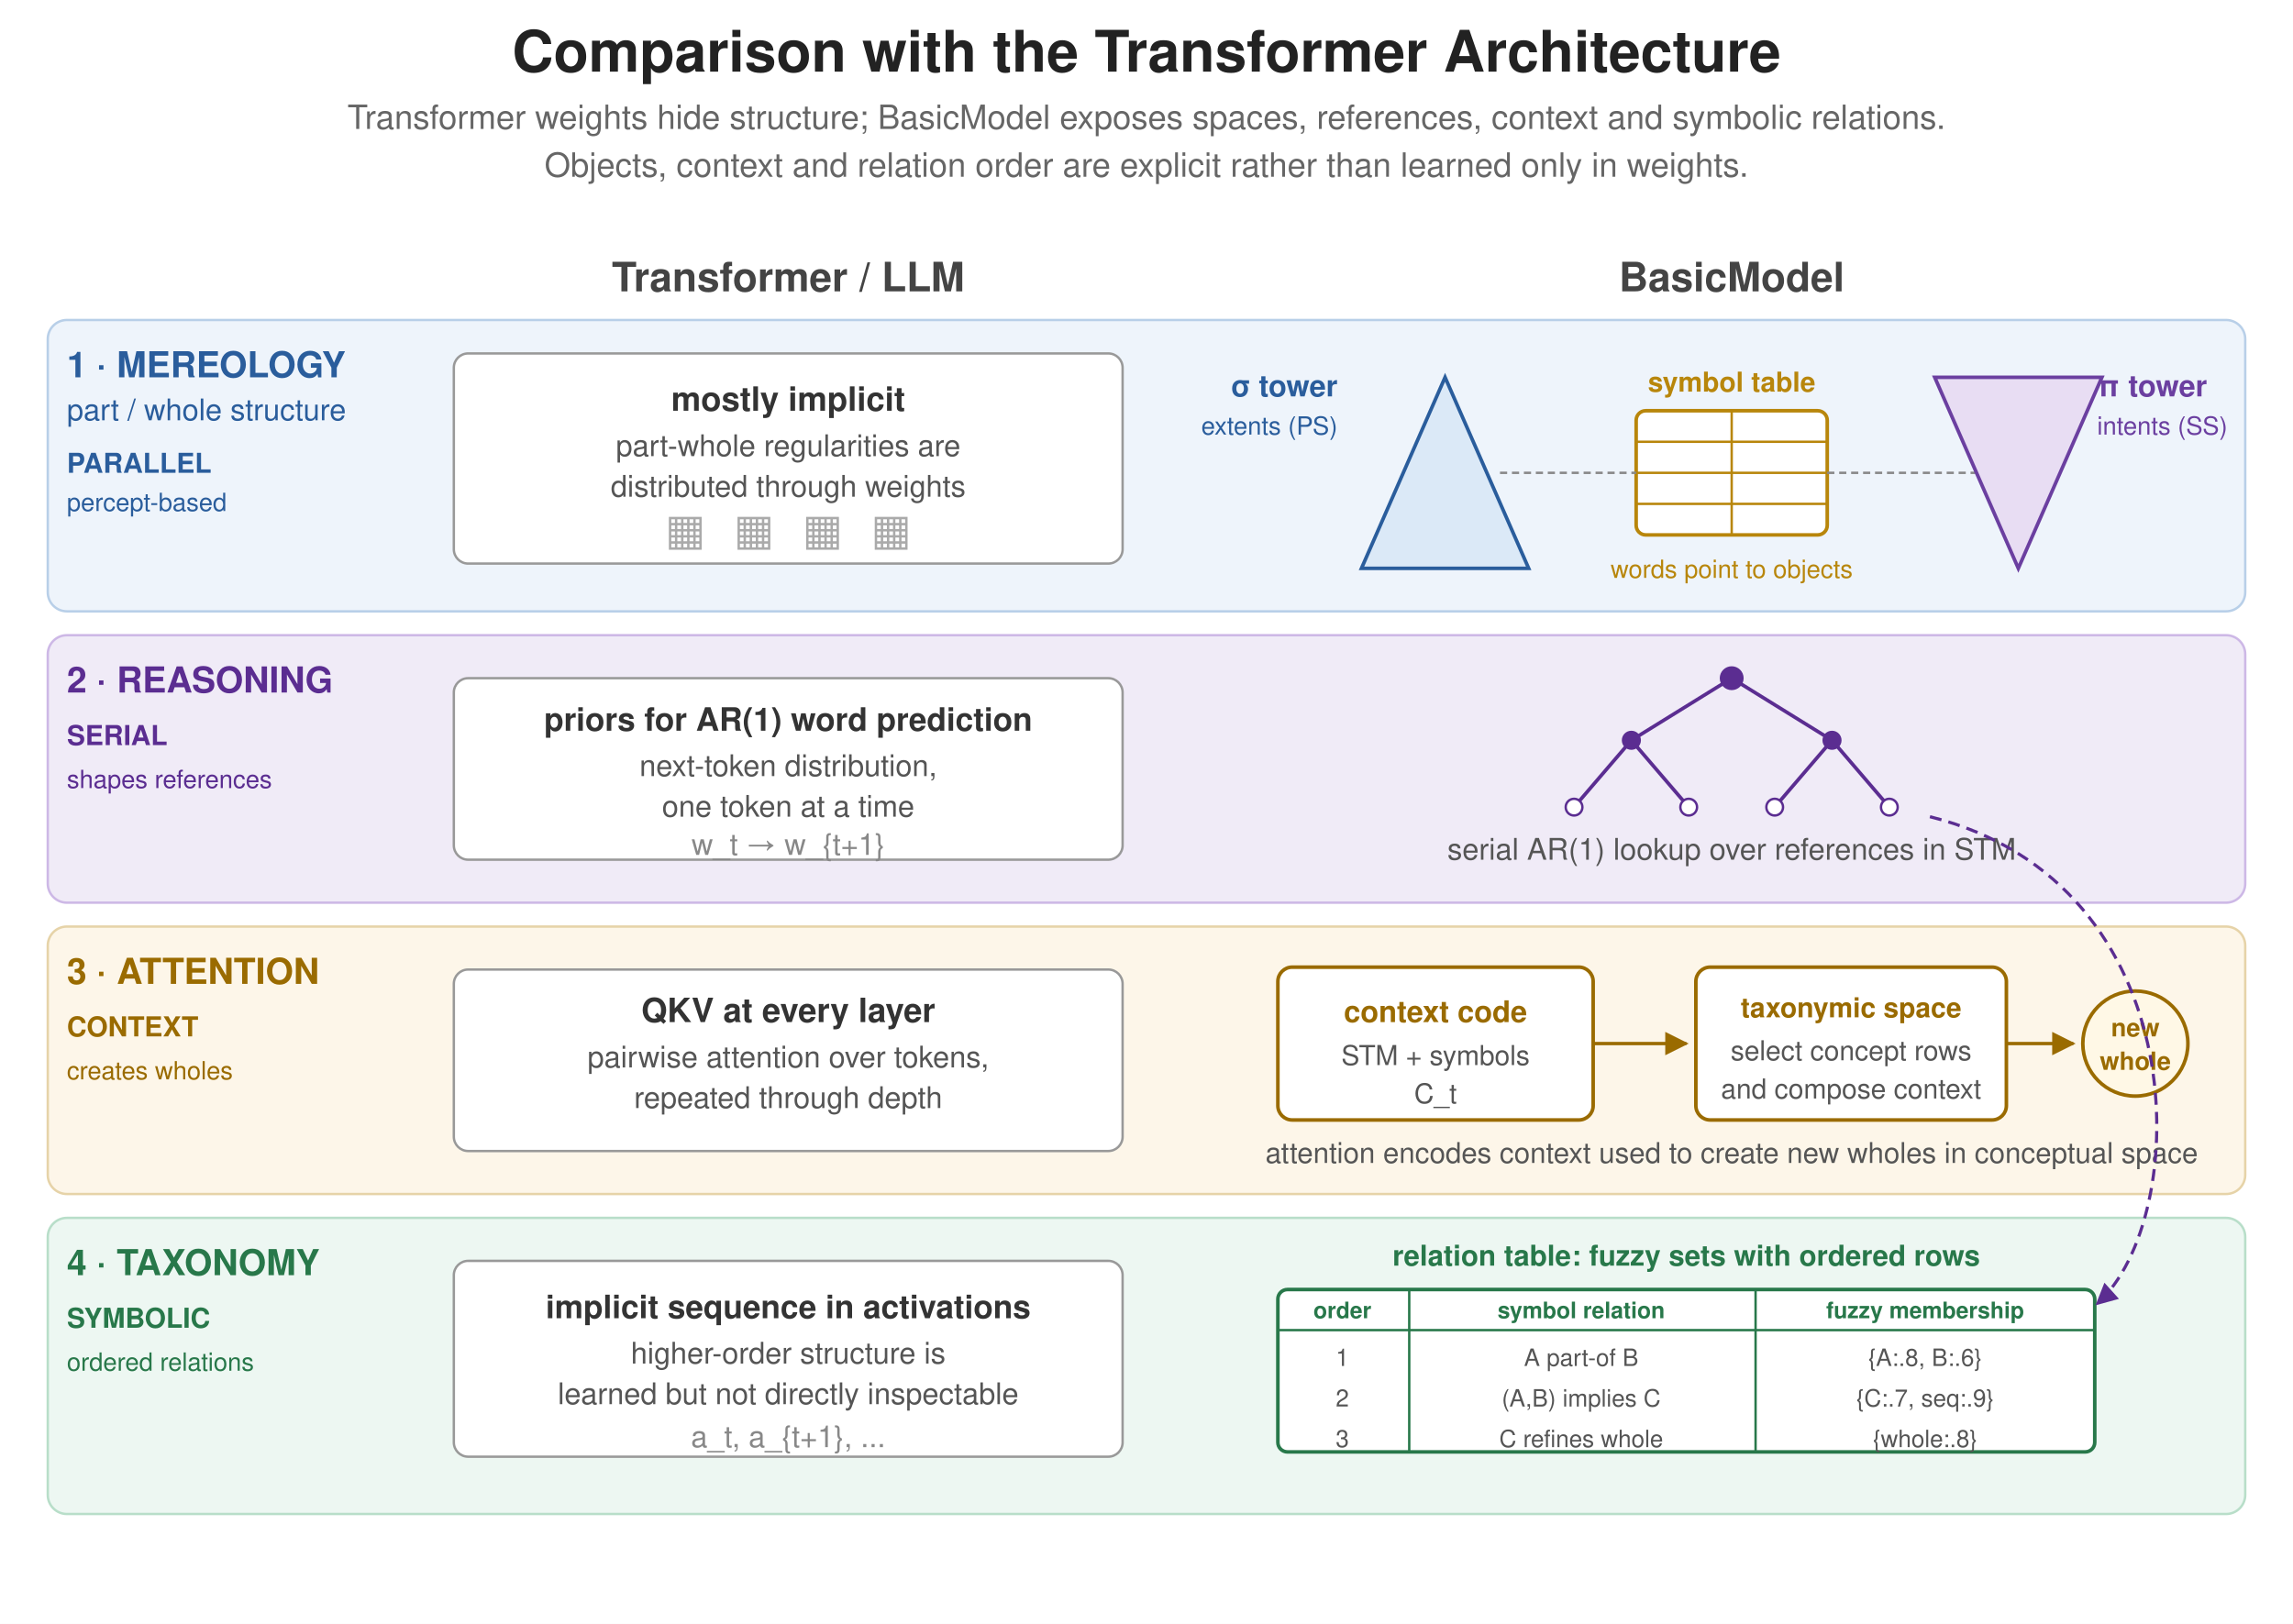
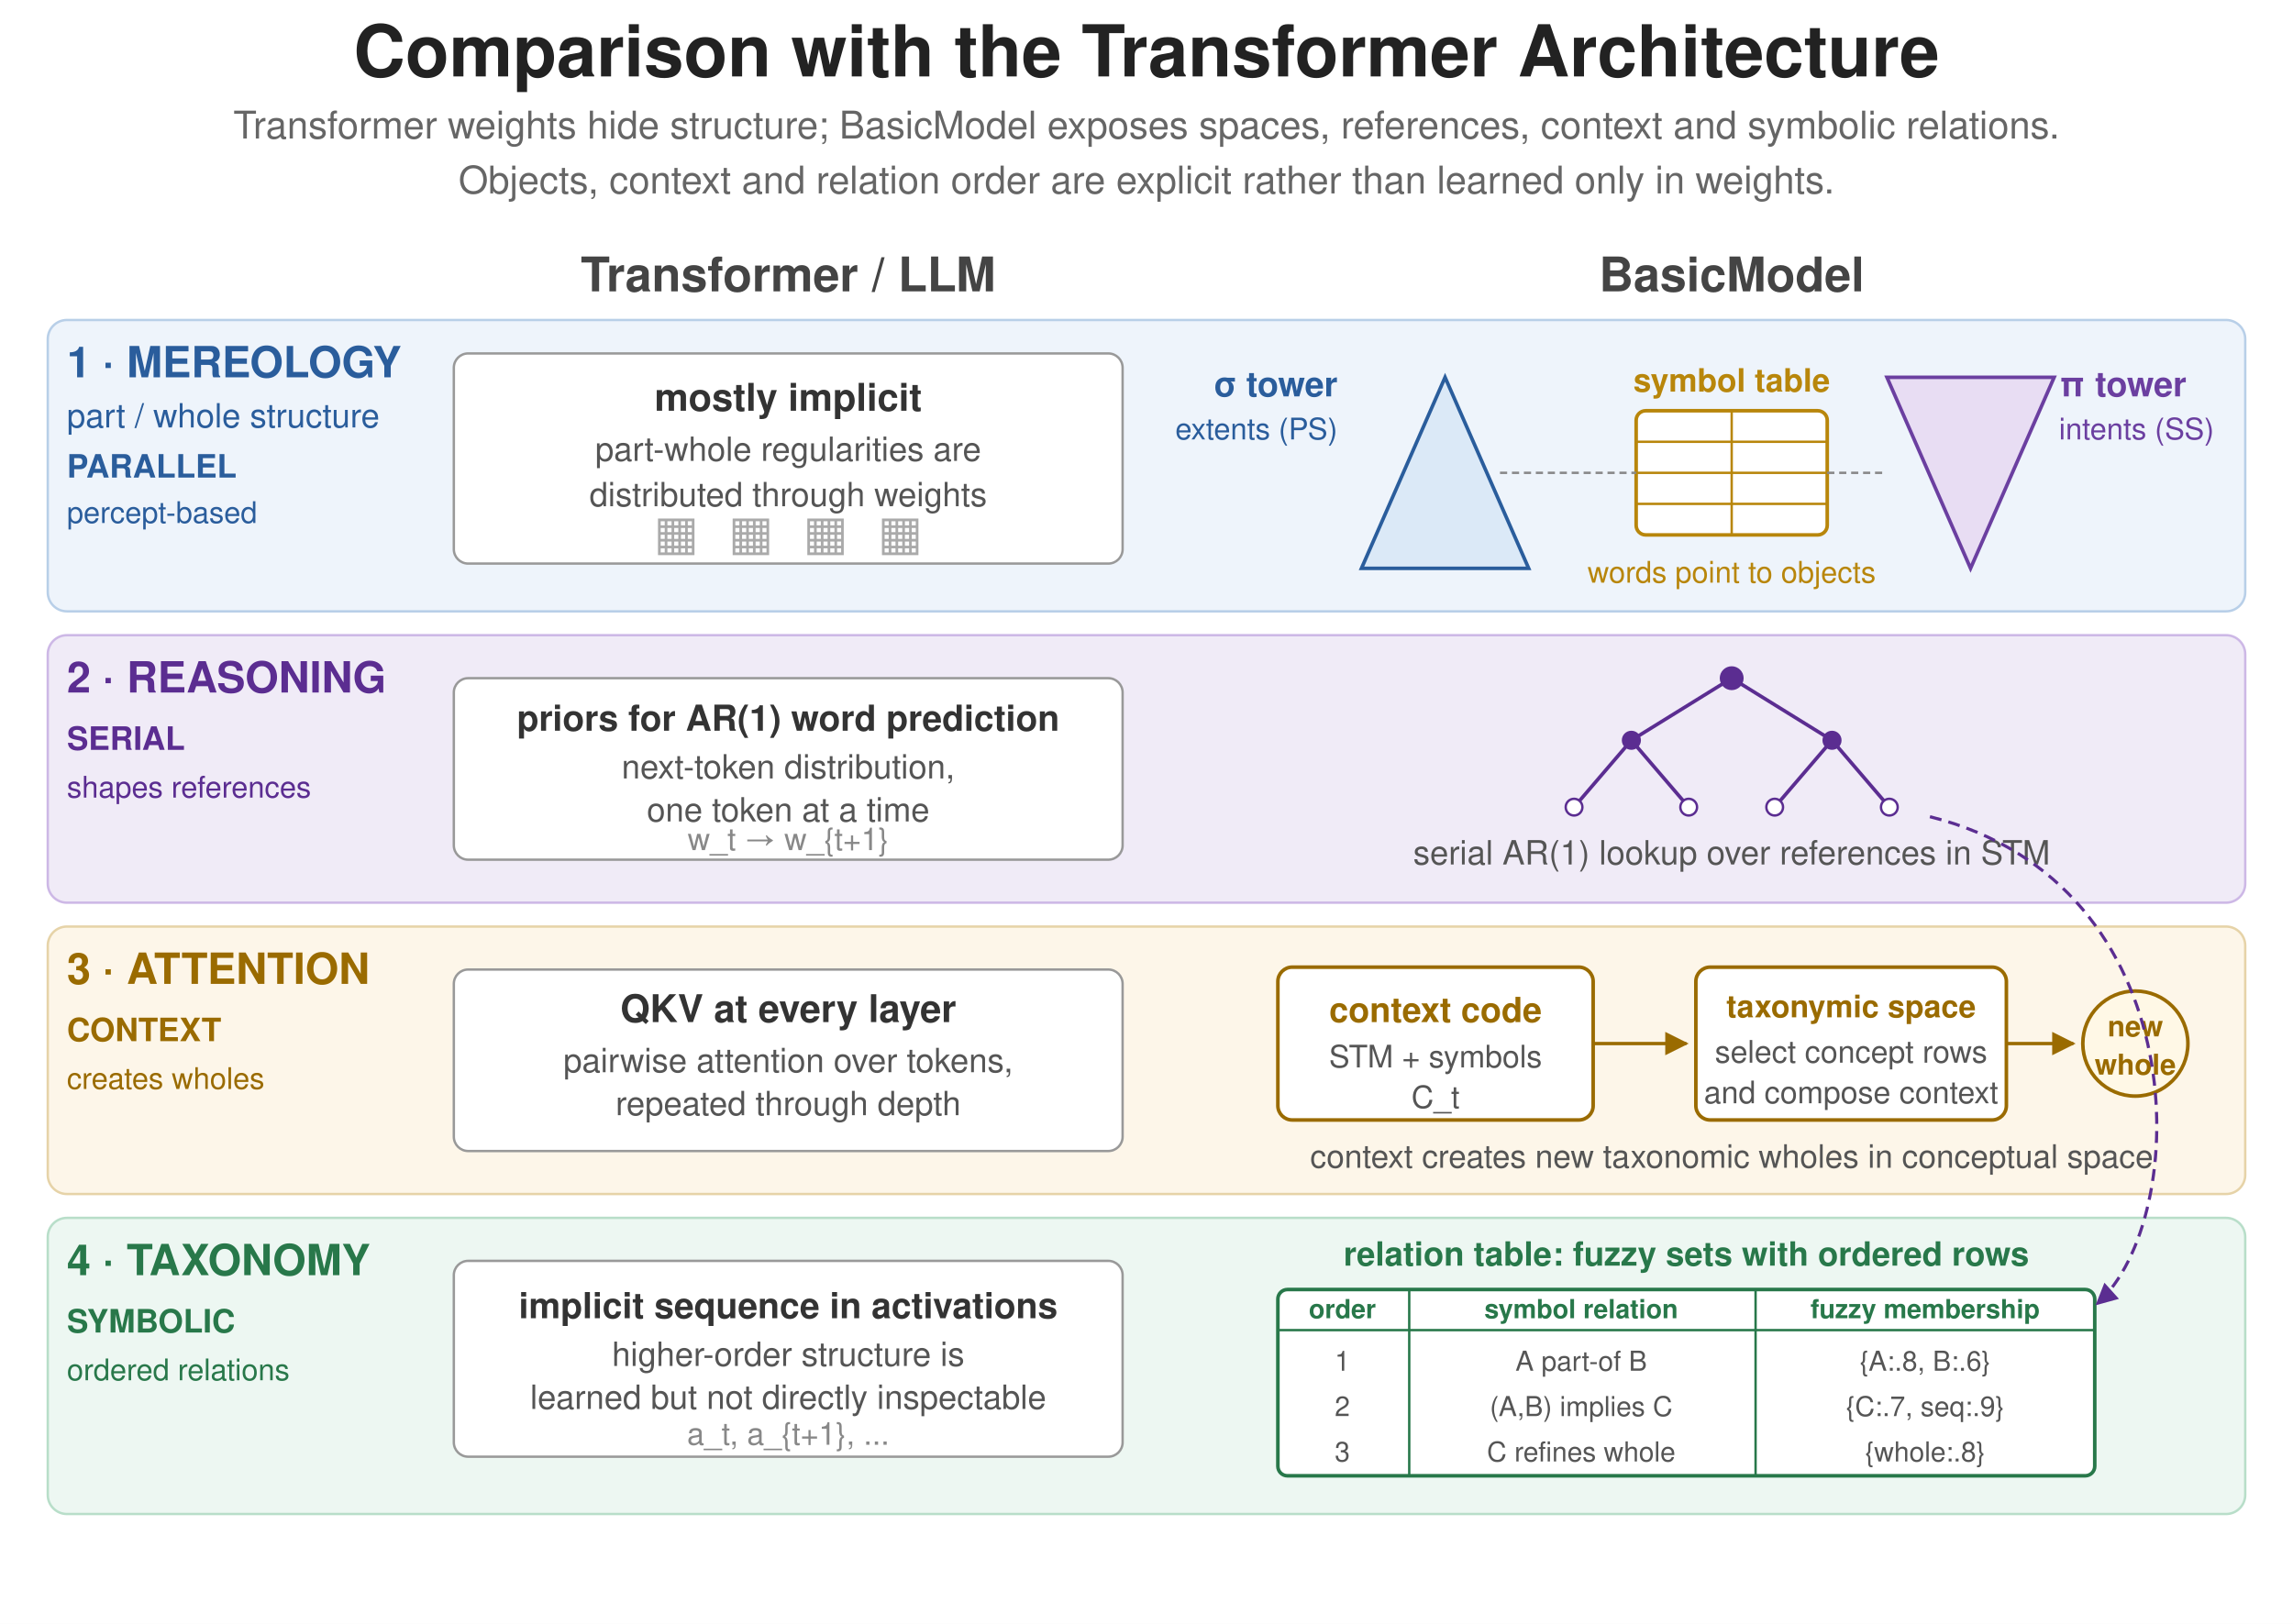
<svg xmlns="http://www.w3.org/2000/svg" viewBox="0 0 960 680" font-family="Helvetica, Arial, sans-serif">
  <defs>
    <marker id="arr" viewBox="0 0 10 10" refX="9" refY="5" markerWidth="7" markerHeight="7" orient="auto-start-reverse">
      <path d="M 0 0 L 10 5 L 0 10 z" fill="#555" />
    </marker>
    <marker id="arrP" viewBox="0 0 10 10" refX="9" refY="5" markerWidth="7" markerHeight="7" orient="auto-start-reverse">
      <path d="M 0 0 L 10 5 L 0 10 z" fill="#5b2d91" />
    </marker>
    <marker id="arrA" viewBox="0 0 10 10" refX="9" refY="5" markerWidth="7" markerHeight="7" orient="auto-start-reverse">
      <path d="M 0 0 L 10 5 L 0 10 z" fill="#9a6b00" />
    </marker>
  </defs>
  <rect width="960" height="680" fill="#ffffff" />
-   <text x="480" y="30" text-anchor="middle" font-size="24" font-weight="bold" fill="#222">Comparison with the Transformer Architecture</text>
-   <text x="480" y="54" text-anchor="middle" font-size="14" fill="#666">Transformer weights hide structure; BasicModel exposes spaces, references, context and symbolic relations.</text>
-   <text x="480" y="74" text-anchor="middle" font-size="14" fill="#666">Objects, context and relation order are explicit rather than learned only in weights.</text>
+   <text x="480" y="32" text-anchor="middle" font-size="30" font-weight="bold" fill="#222">Comparison with the Transformer Architecture</text>
+   <text x="480" y="58" text-anchor="middle" font-size="16" fill="#666">Transformer weights hide structure; BasicModel exposes spaces, references, context and symbolic relations.</text>
+   <text x="480" y="81" text-anchor="middle" font-size="16" fill="#666">Objects, context and relation order are explicit rather than learned only in weights.</text>
  <g transform="translate(0 40)">
-     <text x="330" y="82" text-anchor="middle" font-size="17" font-weight="bold" fill="#444">Transformer / LLM</text>
-     <text x="725" y="82" text-anchor="middle" font-size="17" font-weight="bold" fill="#444">BasicModel</text>
+     <text x="330" y="82" text-anchor="middle" font-size="20" font-weight="bold" fill="#444">Transformer / LLM</text>
+     <text x="725" y="82" text-anchor="middle" font-size="20" font-weight="bold" fill="#444">BasicModel</text>
    <rect x="20" y="94" width="920" height="122" rx="8" fill="#eef4fb" stroke="#b8cfe8" />
-     <text x="28" y="118" font-size="15" font-weight="bold" fill="#2a5d9c">1 · MEREOLOGY</text>
-     <text x="28" y="136" font-size="12.5" fill="#2a5d9c">part / whole structure</text>
-     <text x="28" y="158" font-size="11.5" font-weight="bold" fill="#2a5d9c">PARALLEL</text>
-     <text x="28" y="174" font-size="10.5" fill="#2a5d9c">percept-based</text>
+     <text x="28" y="118" font-size="18" font-weight="bold" fill="#2a5d9c">1 · MEREOLOGY</text>
+     <text x="28" y="139" font-size="14" fill="#2a5d9c">part / whole structure</text>
+     <text x="28" y="160" font-size="13.5" font-weight="bold" fill="#2a5d9c">PARALLEL</text>
+     <text x="28" y="179" font-size="12.5" fill="#2a5d9c">percept-based</text>
    <rect x="190" y="108" width="280" height="88" rx="6" fill="#fff" stroke="#999" />
-     <text x="330" y="132" text-anchor="middle" font-size="14" font-weight="bold" fill="#333">mostly implicit</text>
-     <text x="330" y="151" text-anchor="middle" font-size="12.5" fill="#555">part-whole regularities are</text>
-     <text x="330" y="168" text-anchor="middle" font-size="12.5" fill="#555">distributed through weights</text>
-     <text x="330" y="188" text-anchor="middle" font-size="18" fill="#aaa" letter-spacing="3">▦ ▦ ▦ ▦</text>
-     <text x="560" y="126" text-anchor="end" font-size="12.5" font-weight="bold" fill="#2a5d9c">σ tower</text>
-     <text x="560" y="142" text-anchor="end" font-size="10.5" fill="#2a5d9c">extents (PS)</text>
+     <text x="330" y="132" text-anchor="middle" font-size="16" font-weight="bold" fill="#333">mostly implicit</text>
+     <text x="330" y="153" text-anchor="middle" font-size="14" fill="#555">part-whole regularities are</text>
+     <text x="330" y="172" text-anchor="middle" font-size="14" fill="#555">distributed through weights</text>
+     <text x="330" y="190" text-anchor="middle" font-size="20" fill="#aaa" letter-spacing="3">▦ ▦ ▦ ▦</text>
+     <text x="560" y="126" text-anchor="end" font-size="14.5" font-weight="bold" fill="#2a5d9c">σ tower</text>
+     <text x="560" y="144" text-anchor="end" font-size="12.5" fill="#2a5d9c">extents (PS)</text>
    <path d="M 570 198 L 640 198 L 605 118 Z" fill="#dbe9f7" stroke="#2a5d9c" stroke-width="1.5" />
-     <text x="725" y="124" text-anchor="middle" font-size="11.5" font-weight="bold" fill="#b8860b">symbol table</text>
+     <text x="725" y="124" text-anchor="middle" font-size="13.5" font-weight="bold" fill="#b8860b">symbol table</text>
    <rect x="685" y="132" width="80" height="52" rx="4" fill="#fff" stroke="#b8860b" stroke-width="1.5" />
    <line x1="685" y1="145" x2="765" y2="145" stroke="#b8860b" />
    <line x1="685" y1="158" x2="765" y2="158" stroke="#b8860b" />
    <line x1="685" y1="171" x2="765" y2="171" stroke="#b8860b" />
    <line x1="725" y1="132" x2="725" y2="184" stroke="#b8860b" />
-     <text x="725" y="202" text-anchor="middle" font-size="10.5" fill="#b8860b">words point to objects</text>
+     <text x="725" y="204" text-anchor="middle" font-size="12.5" fill="#b8860b">words point to objects</text>
    <line x1="628" y1="158" x2="685" y2="158" stroke="#888" stroke-dasharray="3,2" />
-     <line x1="765" y1="158" x2="827" y2="158" stroke="#888" stroke-dasharray="3,2" />
-     <path d="M 810 118 L 880 118 L 845 198 Z" fill="#e8ddf3" stroke="#6b3fa0" stroke-width="1.5" />
-     <text x="878" y="126" text-anchor="start" font-size="12.5" font-weight="bold" fill="#6b3fa0">π tower</text>
-     <text x="878" y="142" text-anchor="start" font-size="10.5" fill="#6b3fa0">intents (SS)</text>
+     <line x1="765" y1="158" x2="790" y2="158" stroke="#888" stroke-dasharray="3,2" />
+     <path d="M 790 118 L 860 118 L 825 198 Z" fill="#e8ddf3" stroke="#6b3fa0" stroke-width="1.5" />
+     <text x="862" y="126" text-anchor="start" font-size="14.5" font-weight="bold" fill="#6b3fa0">π tower</text>
+     <text x="862" y="144" text-anchor="start" font-size="12.5" fill="#6b3fa0">intents (SS)</text>
    <rect x="20" y="226" width="920" height="112" rx="8" fill="#f0ebf7" stroke="#cdb8e6" />
-     <text x="28" y="250" font-size="15" font-weight="bold" fill="#5b2d91">2 · REASONING</text>
-     <text x="28" y="272" font-size="11.5" font-weight="bold" fill="#5b2d91">SERIAL</text>
-     <text x="28" y="290" font-size="10.5" fill="#5b2d91">shapes references</text>
+     <text x="28" y="250" font-size="18" font-weight="bold" fill="#5b2d91">2 · REASONING</text>
+     <text x="28" y="274" font-size="13.5" font-weight="bold" fill="#5b2d91">SERIAL</text>
+     <text x="28" y="294" font-size="12.5" fill="#5b2d91">shapes references</text>
    <rect x="190" y="244" width="280" height="76" rx="6" fill="#fff" stroke="#999" />
-     <text x="330" y="266" text-anchor="middle" font-size="13.5" font-weight="bold" fill="#333">priors for AR(1) word prediction</text>
-     <text x="330" y="285" text-anchor="middle" font-size="12.5" fill="#555">next-token distribution,</text>
-     <text x="330" y="302" text-anchor="middle" font-size="12.5" fill="#555">one token at a time</text>
-     <text x="330" y="318" text-anchor="middle" font-size="12.5" fill="#888">w_t → w_{t+1}</text>
+     <text x="330" y="266" text-anchor="middle" font-size="15" font-weight="bold" fill="#333">priors for AR(1) word prediction</text>
+     <text x="330" y="286" text-anchor="middle" font-size="14" fill="#555">next-token distribution,</text>
+     <text x="330" y="304" text-anchor="middle" font-size="14" fill="#555">one token at a time</text>
+     <text x="330" y="316" text-anchor="middle" font-size="13" fill="#888">w_t → w_{t+1}</text>
    <line x1="725" y1="244" x2="683" y2="270" stroke="#5b2d91" stroke-width="1.5" />
    <line x1="725" y1="244" x2="767" y2="270" stroke="#5b2d91" stroke-width="1.5" />
    <line x1="683" y1="270" x2="659" y2="298" stroke="#5b2d91" stroke-width="1.5" />
    <line x1="683" y1="270" x2="707" y2="298" stroke="#5b2d91" stroke-width="1.5" />
    <line x1="767" y1="270" x2="743" y2="298" stroke="#5b2d91" stroke-width="1.5" />
    <line x1="767" y1="270" x2="791" y2="298" stroke="#5b2d91" stroke-width="1.5" />
    <circle cx="725" cy="244" r="5" fill="#5b2d91" />
    <circle cx="683" cy="270" r="4" fill="#5b2d91" />
    <circle cx="767" cy="270" r="4" fill="#5b2d91" />
    <circle cx="659" cy="298" r="3.5" fill="#fff" stroke="#5b2d91" />
    <circle cx="707" cy="298" r="3.5" fill="#fff" stroke="#5b2d91" />
    <circle cx="743" cy="298" r="3.5" fill="#fff" stroke="#5b2d91" />
    <circle cx="791" cy="298" r="3.5" fill="#fff" stroke="#5b2d91" />
-     <text x="725" y="320" text-anchor="middle" font-size="12.5" fill="#555">serial AR(1) lookup over references in STM</text>
+     <text x="725" y="322" text-anchor="middle" font-size="14" fill="#555">serial AR(1) lookup over references in STM</text>
    <rect x="20" y="348" width="920" height="112" rx="8" fill="#fdf6e9" stroke="#e6d3a8" />
-     <text x="28" y="372" font-size="15" font-weight="bold" fill="#9a6b00">3 · ATTENTION</text>
-     <text x="28" y="394" font-size="11.5" font-weight="bold" fill="#9a6b00">CONTEXT</text>
-     <text x="28" y="412" font-size="10.5" fill="#9a6b00">creates wholes</text>
+     <text x="28" y="372" font-size="18" font-weight="bold" fill="#9a6b00">3 · ATTENTION</text>
+     <text x="28" y="396" font-size="13.5" font-weight="bold" fill="#9a6b00">CONTEXT</text>
+     <text x="28" y="416" font-size="12.5" fill="#9a6b00">creates wholes</text>
    <rect x="190" y="366" width="280" height="76" rx="6" fill="#fff" stroke="#999" />
-     <text x="330" y="388" text-anchor="middle" font-size="14" font-weight="bold" fill="#333">QKV at every layer</text>
-     <text x="330" y="407" text-anchor="middle" font-size="12.5" fill="#555">pairwise attention over tokens,</text>
-     <text x="330" y="424" text-anchor="middle" font-size="12.5" fill="#555">repeated through depth</text>
+     <text x="330" y="388" text-anchor="middle" font-size="16" font-weight="bold" fill="#333">QKV at every layer</text>
+     <text x="330" y="409" text-anchor="middle" font-size="14" fill="#555">pairwise attention over tokens,</text>
+     <text x="330" y="427" text-anchor="middle" font-size="14" fill="#555">repeated through depth</text>
    <rect x="535" y="365" width="132" height="64" rx="6" fill="#fff" stroke="#9a6b00" stroke-width="1.5" />
-     <text x="601" y="388" text-anchor="middle" font-size="12.5" font-weight="bold" fill="#9a6b00">context code</text>
-     <text x="601" y="406" text-anchor="middle" font-size="11.5" fill="#555">STM + symbols</text>
-     <text x="601" y="422" text-anchor="middle" font-size="11.5" fill="#555">C_t</text>
+     <text x="601" y="388" text-anchor="middle" font-size="14.5" font-weight="bold" fill="#9a6b00">context code</text>
+     <text x="601" y="407" text-anchor="middle" font-size="13" fill="#555">STM + symbols</text>
+     <text x="601" y="424" text-anchor="middle" font-size="13" fill="#555">C_t</text>
    <line x1="667" y1="397" x2="706" y2="397" stroke="#9a6b00" stroke-width="1.4" marker-end="url(#arrA)" />
    <rect x="710" y="365" width="130" height="64" rx="6" fill="#fff" stroke="#9a6b00" stroke-width="1.5" />
-     <text x="775" y="386" text-anchor="middle" font-size="11.5" font-weight="bold" fill="#9a6b00">taxonymic space</text>
-     <text x="775" y="404" text-anchor="middle" font-size="11.5" fill="#555">select concept rows</text>
-     <text x="775" y="420" text-anchor="middle" font-size="11.5" fill="#555">and compose context</text>
+     <text x="775" y="386" text-anchor="middle" font-size="13" font-weight="bold" fill="#9a6b00">taxonymic space</text>
+     <text x="775" y="405" text-anchor="middle" font-size="13" fill="#555">select concept rows</text>
+     <text x="775" y="422" text-anchor="middle" font-size="13" fill="#555">and compose context</text>
    <line x1="840" y1="397" x2="868" y2="397" stroke="#9a6b00" stroke-width="1.4" marker-end="url(#arrA)" />
    <circle cx="894" cy="397" r="22" fill="#fff8e6" stroke="#9a6b00" stroke-width="1.5" />
-     <text x="894" y="394" text-anchor="middle" font-size="10.5" font-weight="bold" fill="#9a6b00">new</text>
-     <text x="894" y="408" text-anchor="middle" font-size="10.5" font-weight="bold" fill="#9a6b00">whole</text>
-     <text x="725" y="447" text-anchor="middle" font-size="12" fill="#555">attention encodes context used to create new wholes in conceptual space</text>
+     <text x="894" y="394" text-anchor="middle" font-size="12" font-weight="bold" fill="#9a6b00">new</text>
+     <text x="894" y="410" text-anchor="middle" font-size="12" font-weight="bold" fill="#9a6b00">whole</text>
+     <text x="725" y="449" text-anchor="middle" font-size="13.5" fill="#555">context creates new taxonomic wholes in conceptual space</text>
    <rect x="20" y="470" width="920" height="124" rx="8" fill="#edf7f2" stroke="#b8dec9" />
-     <text x="28" y="494" font-size="15" font-weight="bold" fill="#28784a">4 · TAXONOMY</text>
-     <text x="28" y="516" font-size="11.5" font-weight="bold" fill="#28784a">SYMBOLIC</text>
-     <text x="28" y="534" font-size="10.5" fill="#28784a">ordered relations</text>
+     <text x="28" y="494" font-size="18" font-weight="bold" fill="#28784a">4 · TAXONOMY</text>
+     <text x="28" y="518" font-size="13.5" font-weight="bold" fill="#28784a">SYMBOLIC</text>
+     <text x="28" y="538" font-size="12.5" fill="#28784a">ordered relations</text>
    <rect x="190" y="488" width="280" height="82" rx="6" fill="#fff" stroke="#999" />
-     <text x="330" y="512" text-anchor="middle" font-size="13.5" font-weight="bold" fill="#333">implicit sequence in activations</text>
-     <text x="330" y="531" text-anchor="middle" font-size="12.5" fill="#555">higher-order structure is</text>
-     <text x="330" y="548" text-anchor="middle" font-size="12.5" fill="#555">learned but not directly inspectable</text>
-     <text x="330" y="566" text-anchor="middle" font-size="12.5" fill="#888">a_t, a_{t+1}, ...</text>
-     <text x="706" y="490" text-anchor="middle" font-size="12" font-weight="bold" fill="#28784a">relation table: fuzzy sets with ordered rows</text>
-     <rect x="535" y="500" width="342" height="68" rx="4" fill="#fff" stroke="#28784a" stroke-width="1.5" />
+     <text x="330" y="512" text-anchor="middle" font-size="15" font-weight="bold" fill="#333">implicit sequence in activations</text>
+     <text x="330" y="532" text-anchor="middle" font-size="14" fill="#555">higher-order structure is</text>
+     <text x="330" y="550" text-anchor="middle" font-size="14" fill="#555">learned but not directly inspectable</text>
+     <text x="330" y="565" text-anchor="middle" font-size="13" fill="#888">a_t, a_{t+1}, ...</text>
+     <text x="706" y="490" text-anchor="middle" font-size="14" font-weight="bold" fill="#28784a">relation table: fuzzy sets with ordered rows</text>
+     <rect x="535" y="500" width="342" height="78" rx="4" fill="#fff" stroke="#28784a" stroke-width="1.5" />
    <line x1="535" y1="517" x2="877" y2="517" stroke="#28784a" />
-     <line x1="590" y1="500" x2="590" y2="568" stroke="#28784a" />
-     <line x1="735" y1="500" x2="735" y2="568" stroke="#28784a" />
-     <text x="562" y="512" text-anchor="middle" font-size="9.5" font-weight="bold" fill="#28784a">order</text>
-     <text x="662" y="512" text-anchor="middle" font-size="9.5" font-weight="bold" fill="#28784a">symbol relation</text>
-     <text x="806" y="512" text-anchor="middle" font-size="9.5" font-weight="bold" fill="#28784a">fuzzy membership</text>
-     <text x="562" y="532" text-anchor="middle" font-size="10" fill="#555">1</text>
-     <text x="662" y="532" text-anchor="middle" font-size="10" fill="#555">A part-of B</text>
-     <text x="806" y="532" text-anchor="middle" font-size="10" fill="#555">{A:.8, B:.6}</text>
-     <text x="562" y="549" text-anchor="middle" font-size="10" fill="#555">2</text>
-     <text x="662" y="549" text-anchor="middle" font-size="10" fill="#555">(A,B) implies C</text>
-     <text x="806" y="549" text-anchor="middle" font-size="10" fill="#555">{C:.7, seq:.9}</text>
-     <text x="562" y="566" text-anchor="middle" font-size="10" fill="#555">3</text>
-     <text x="662" y="566" text-anchor="middle" font-size="10" fill="#555">C refines whole</text>
-     <text x="806" y="566" text-anchor="middle" font-size="10" fill="#555">{whole:.8}</text>
+     <line x1="590" y1="500" x2="590" y2="578" stroke="#28784a" />
+     <line x1="735" y1="500" x2="735" y2="578" stroke="#28784a" />
+     <text x="562" y="512" text-anchor="middle" font-size="11" font-weight="bold" fill="#28784a">order</text>
+     <text x="662" y="512" text-anchor="middle" font-size="11" font-weight="bold" fill="#28784a">symbol relation</text>
+     <text x="806" y="512" text-anchor="middle" font-size="11" font-weight="bold" fill="#28784a">fuzzy membership</text>
+     <text x="562" y="534" text-anchor="middle" font-size="11.5" fill="#555">1</text>
+     <text x="662" y="534" text-anchor="middle" font-size="11.5" fill="#555">A part-of B</text>
+     <text x="806" y="534" text-anchor="middle" font-size="11.5" fill="#555">{A:.8, B:.6}</text>
+     <text x="562" y="553" text-anchor="middle" font-size="11.5" fill="#555">2</text>
+     <text x="662" y="553" text-anchor="middle" font-size="11.5" fill="#555">(A,B) implies C</text>
+     <text x="806" y="553" text-anchor="middle" font-size="11.5" fill="#555">{C:.7, seq:.9}</text>
+     <text x="562" y="572" text-anchor="middle" font-size="11.5" fill="#555">3</text>
+     <text x="662" y="572" text-anchor="middle" font-size="11.5" fill="#555">C refines whole</text>
+     <text x="806" y="572" text-anchor="middle" font-size="11.5" fill="#555">{whole:.8}</text>
    <path d="M 808 302 C 920 330 918 470 878 506" fill="none" stroke="#5b2d91" stroke-width="1.3" stroke-dasharray="5,3" marker-end="url(#arrP)" />
  </g>
</svg>
